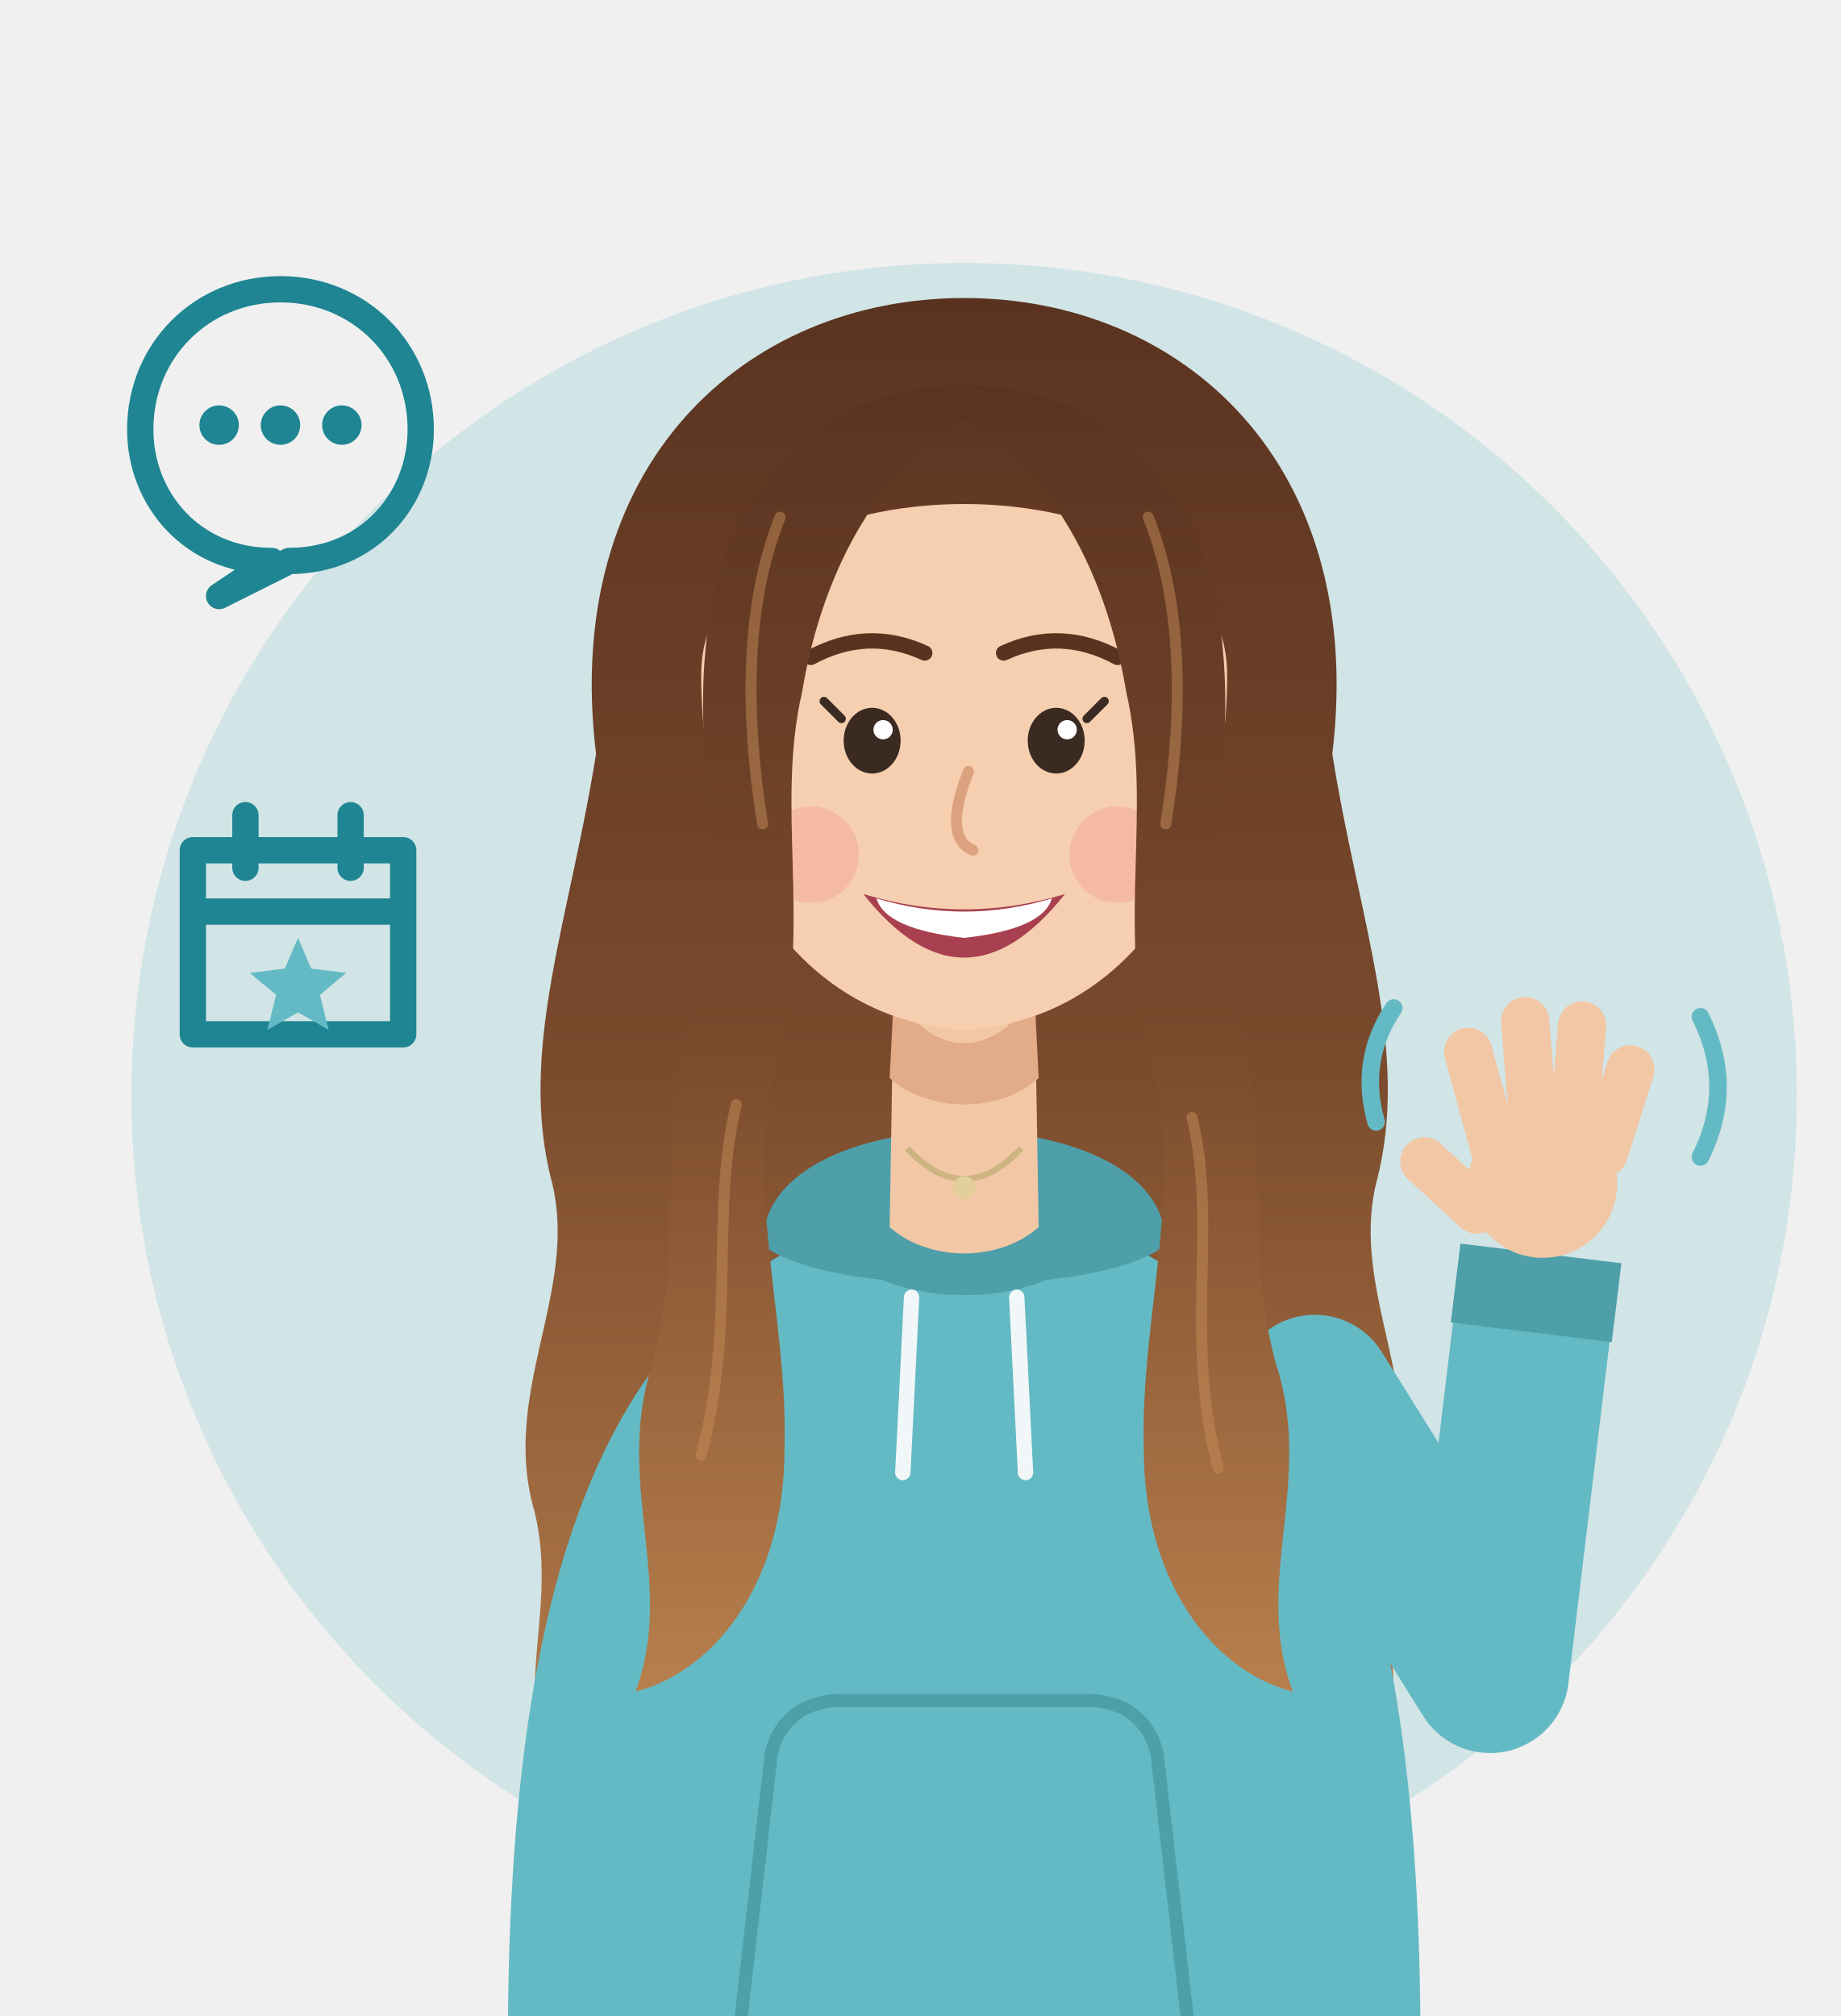
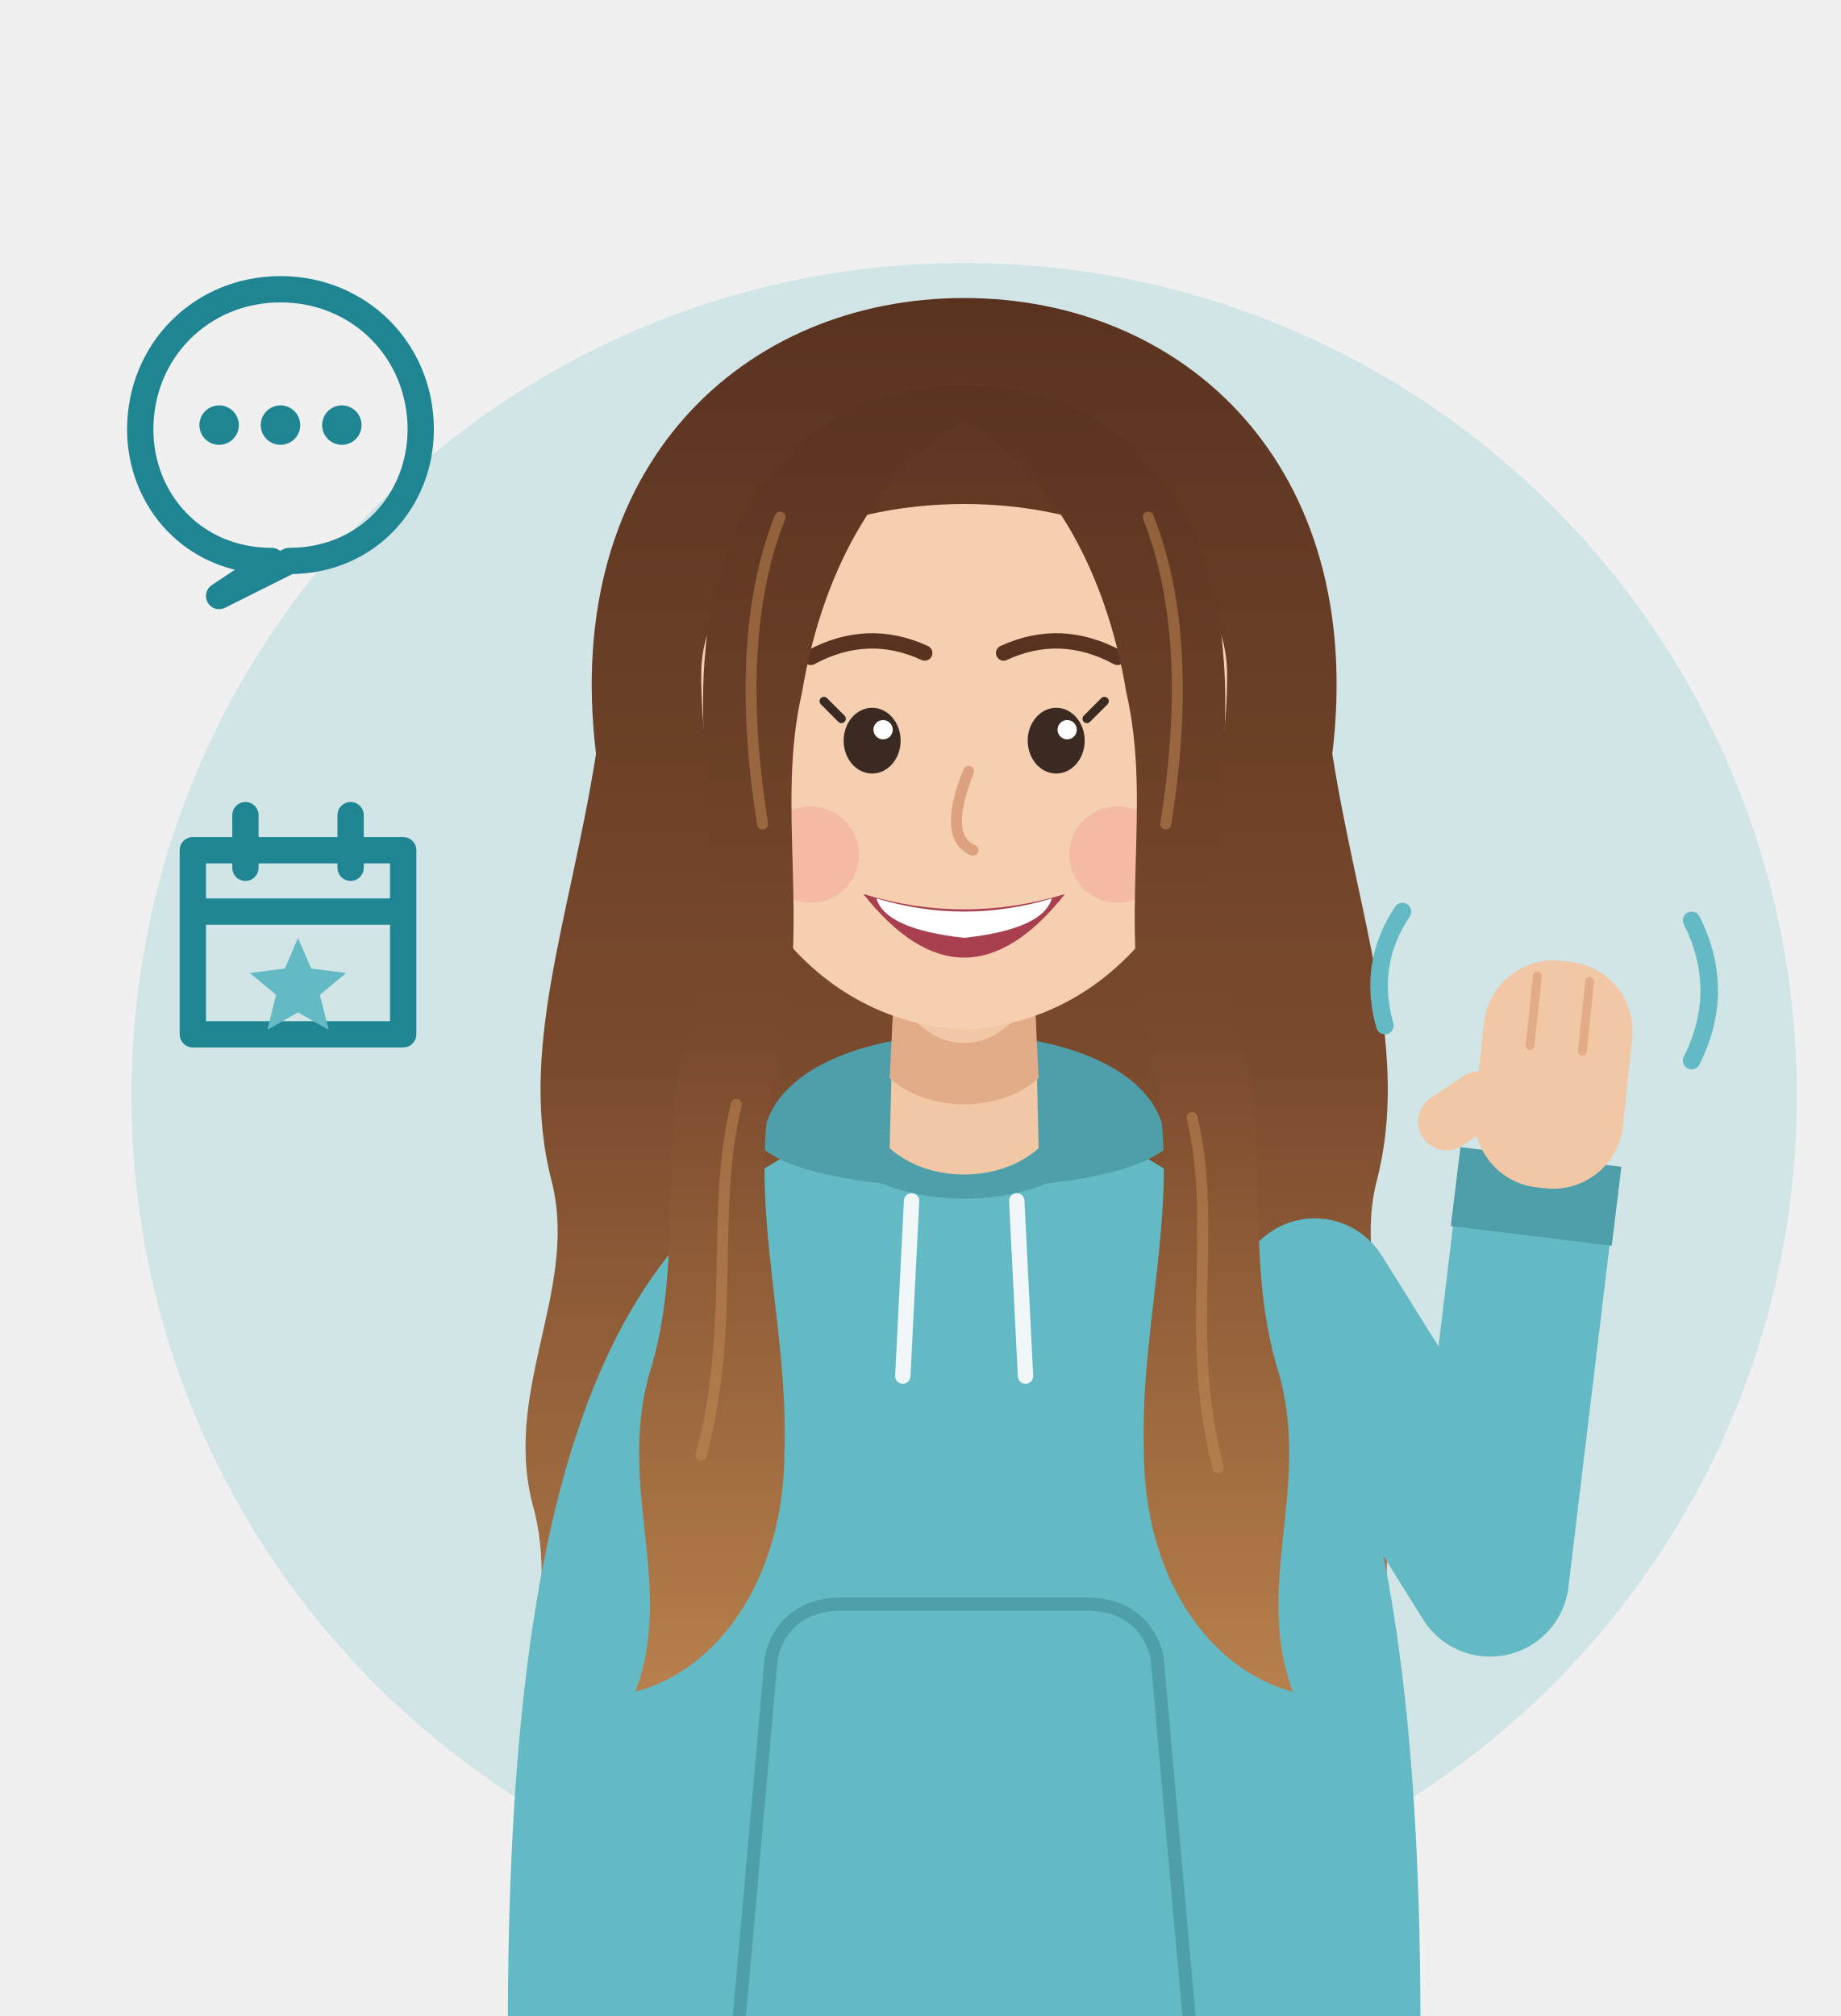
<svg xmlns="http://www.w3.org/2000/svg" viewBox="0 0 420 460">
  <defs>
    <linearGradient id="hair" x1="0" y1="0" x2="0" y2="1">
      <stop offset="0" stop-color="#5A3320" />
      <stop offset="0.5" stop-color="#7A4A2D" />
      <stop offset="1" stop-color="#B8804C" />
    </linearGradient>
  </defs>
  <circle cx="220" cy="250" r="190" fill="#64BAC4" opacity="0.22" />
  <g fill="none" stroke="#1F8592" stroke-width="6" stroke-linecap="round" stroke-linejoin="round">
    <path d="M62 128 C44 128 32 114 32 98 C32 80 46 66 64 66 C82 66 96 80 96 98 C96 114 84 128 66 128 L50 136 Z" />
    <path d="M44 194 H92 V236 H44 Z M44 208 H92 M56 186 V198 M80 186 V198" />
  </g>
  <g fill="#1F8592">
    <circle cx="50" cy="97" r="4.5" />
    <circle cx="64" cy="97" r="4.5" />
    <circle cx="78" cy="97" r="4.5" />
  </g>
  <path d="M68 214 L71 221 L79 222 L73 227 L75 235 L68 231 L61 235 L63 227 L57 222 L65 221 Z" fill="#64BAC4" />
  <path d="M136 172 C128 106 170 68 220 68 C270 68 312 106 304 172 C310 210 322 240 314 270 C308 295 326 318 318 345 C312 370 326 390 310 414 C292 404 282 382 278 358 L162 358 C158 382 148 404 130 414 C114 390 128 370 122 345 C114 318 132 295 126 270 C118 240 130 210 136 172 Z" fill="url(#hair)" />
-   <path d="M116 480 C114 360 138 300 192 280 L248 280 C302 300 326 360 324 480 Z" fill="#64BAC4" />
-   <path d="M174 284 C174 266 198 258 220 258 C242 258 266 266 266 284 C252 296 188 296 174 284 Z" fill="#4E9FA9" />
-   <path d="M204 220 L236 220 L237 280 C228 288 212 288 203 280 Z" fill="#F2C7A5" />
+   <g transform="translate(0 -22)">
+     <path d="M116 500 C114 360 138 300 192 280 L248 280 C302 300 326 360 324 500 Z" fill="#64BAC4" />
+     <path d="M174 284 C174 266 198 258 220 258 C242 258 266 266 266 284 C252 296 188 296 174 284 Z" fill="#4E9FA9" />
+   </g>
+   <path d="M204 220 L236 220 L237 262 C228 270 212 270 203 262 Z" fill="#F2C7A5" />
  <path d="M204 226 C212 242 228 242 236 226 L237 246 C228 254 212 254 203 246 Z" fill="#E2AC88" />
-   <path d="M207 262 Q220 276 233 262" fill="none" stroke="#CDB582" stroke-width="1.4" />
-   <circle cx="220" cy="271" r="2.6" fill="#E2CF9C" />
-   <path d="M194 284 C204 296 236 296 246 284" fill="none" stroke="#4E9FA9" stroke-width="5" stroke-linecap="round" />
-   <path d="M208 296 L206 336 M232 296 L234 336" stroke="#F1F7F8" stroke-width="3.5" stroke-linecap="round" />
-   <path d="M168 470 L176 400 C178 392 184 388 192 388 H248 C256 388 262 392 264 400 L272 470" fill="none" stroke="#4E9FA9" stroke-width="3" stroke-linecap="round" stroke-linejoin="round" />
-   <path d="M300 318 L340 382 L349.4 304" fill="none" stroke="#64BAC4" stroke-width="36" stroke-linecap="round" stroke-linejoin="round" />
-   <path d="M349.4 304 L351.6 286" stroke="#4E9FA9" stroke-width="37" stroke-linecap="butt" />
+   <g transform="translate(0 -22)">
+     <path d="M194 284 C204 296 236 296 246 284" fill="none" stroke="#4E9FA9" stroke-width="5" stroke-linecap="round" />
+     <path d="M208 296 L206 336 M232 296 L234 336" stroke="#F1F7F8" stroke-width="3.5" stroke-linecap="round" />
+     <path d="M168 490 L176 400 C178 392 184 388 192 388 H248 C256 388 262 392 264 400 L272 490" fill="none" stroke="#4E9FA9" stroke-width="3" stroke-linecap="round" stroke-linejoin="round" />
+     <path d="M300 318 L340 382 L349.4 304" fill="none" stroke="#64BAC4" stroke-width="36" stroke-linecap="round" stroke-linejoin="round" />
+     <path d="M349.4 304 L351.6 286" stroke="#4E9FA9" stroke-width="37" stroke-linecap="butt" />
+   </g>
  <path d="M160 154 C160 102 280 102 280 154 C280 200 256 233 220 235 C184 233 160 200 160 154 Z" fill="#F5CFAF" />
  <circle cx="185" cy="195" r="11" fill="#F08A8A" opacity="0.3" />
  <circle cx="255" cy="195" r="11" fill="#F08A8A" opacity="0.3" />
  <path d="M185 150 Q198 143 211 149 M229 149 Q242 143 255 150" fill="none" stroke="#5A3320" stroke-width="3.5" stroke-linecap="round" />
  <ellipse cx="199" cy="169" rx="6.5" ry="7.5" fill="#3A2A22" />
  <ellipse cx="241" cy="169" rx="6.5" ry="7.5" fill="#3A2A22" />
  <circle cx="201.5" cy="166.5" r="2.2" fill="#FFFFFF" />
  <circle cx="243.5" cy="166.5" r="2.2" fill="#FFFFFF" />
  <path d="M190 178 Q199 183 208 178 M232 178 Q241 183 250 178" fill="none" stroke="#F5CFAF" stroke-width="4" stroke-linecap="round" />
  <path d="M192 164 L188 160 M248 164 L252 160" stroke="#3A2A22" stroke-width="2" stroke-linecap="round" />
  <path d="M221 176 Q215 191 222 194" fill="none" stroke="#DCA27F" stroke-width="2.5" stroke-linecap="round" />
  <path d="M197 204 Q220 233 243 204 Q220 211 197 204 Z" fill="#A9404F" />
  <path d="M200 205 Q220 211 240 205 Q238 212 220 214 Q202 212 200 205 Z" fill="#FFFFFF" />
  <path d="M220 88 C186 88 164 112 161 148 C158 178 168 202 158 232 C149 258 157 286 148 314 C141 340 154 362 145 386 C164 381 179 360 179 331 C180 300 169 270 178 240 C185 210 177 184 183 158 C188 128 202 106 220 96 Z" fill="url(#hair)" />
  <path d="M220 88 C254 88 276 112 279 148 C282 178 272 202 282 232 C291 258 283 286 292 314 C299 340 286 362 295 386 C276 381 261 360 261 331 C260 300 271 270 262 240 C255 210 263 184 257 158 C252 128 238 106 220 96 Z" fill="url(#hair)" />
  <g fill="none" stroke="#C48C57" stroke-width="2.5" stroke-linecap="round" opacity="0.5">
    <path d="M178 118 C170 138 170 163 174 188" />
    <path d="M168 252 C162 277 168 302 160 332" />
    <path d="M262 118 C270 138 270 163 266 188" />
    <path d="M272 255 C278 280 270 305 278 335" />
  </g>
-   <g stroke="#F2C7A5" stroke-width="11" stroke-linecap="round">
-     <path d="M341 262 L335 240" />
-     <path d="M350 258 L348 233" />
-     <path d="M359 258 L361 234" />
-     <path d="M366 263 L372 244" />
-     <path d="M337 276 L325 265" />
+   <g transform="translate(0 -9) rotate(6 352 268)">
+     <rect x="336" y="228" width="34" height="52" rx="16" fill="#F2C7A5" />
+     <rect x="322" y="258" width="22" height="13" rx="6.5" transform="rotate(-40 333 264)" fill="#F2C7A5" />
+     <path d="M347 232 V248 M359 232 V248" stroke="#E2AC88" stroke-width="2" stroke-linecap="round" />
  </g>
-   <ellipse cx="352" cy="270" rx="17" ry="17" fill="#F2C7A5" />
-   <g fill="none" stroke="#64BAC4" stroke-width="4" stroke-linecap="round">
-     <path d="M388 232 Q396 248 388 264" />
-     <path d="M318 230 Q310 242 314 256" />
+   <g fill="none" stroke="#64BAC4" stroke-width="4" stroke-linecap="round" transform="translate(0 -22)">
+     <path d="M386 232 Q394 248 386 264" />
+     <path d="M320 230 Q312 242 316 256" />
  </g>
</svg>
